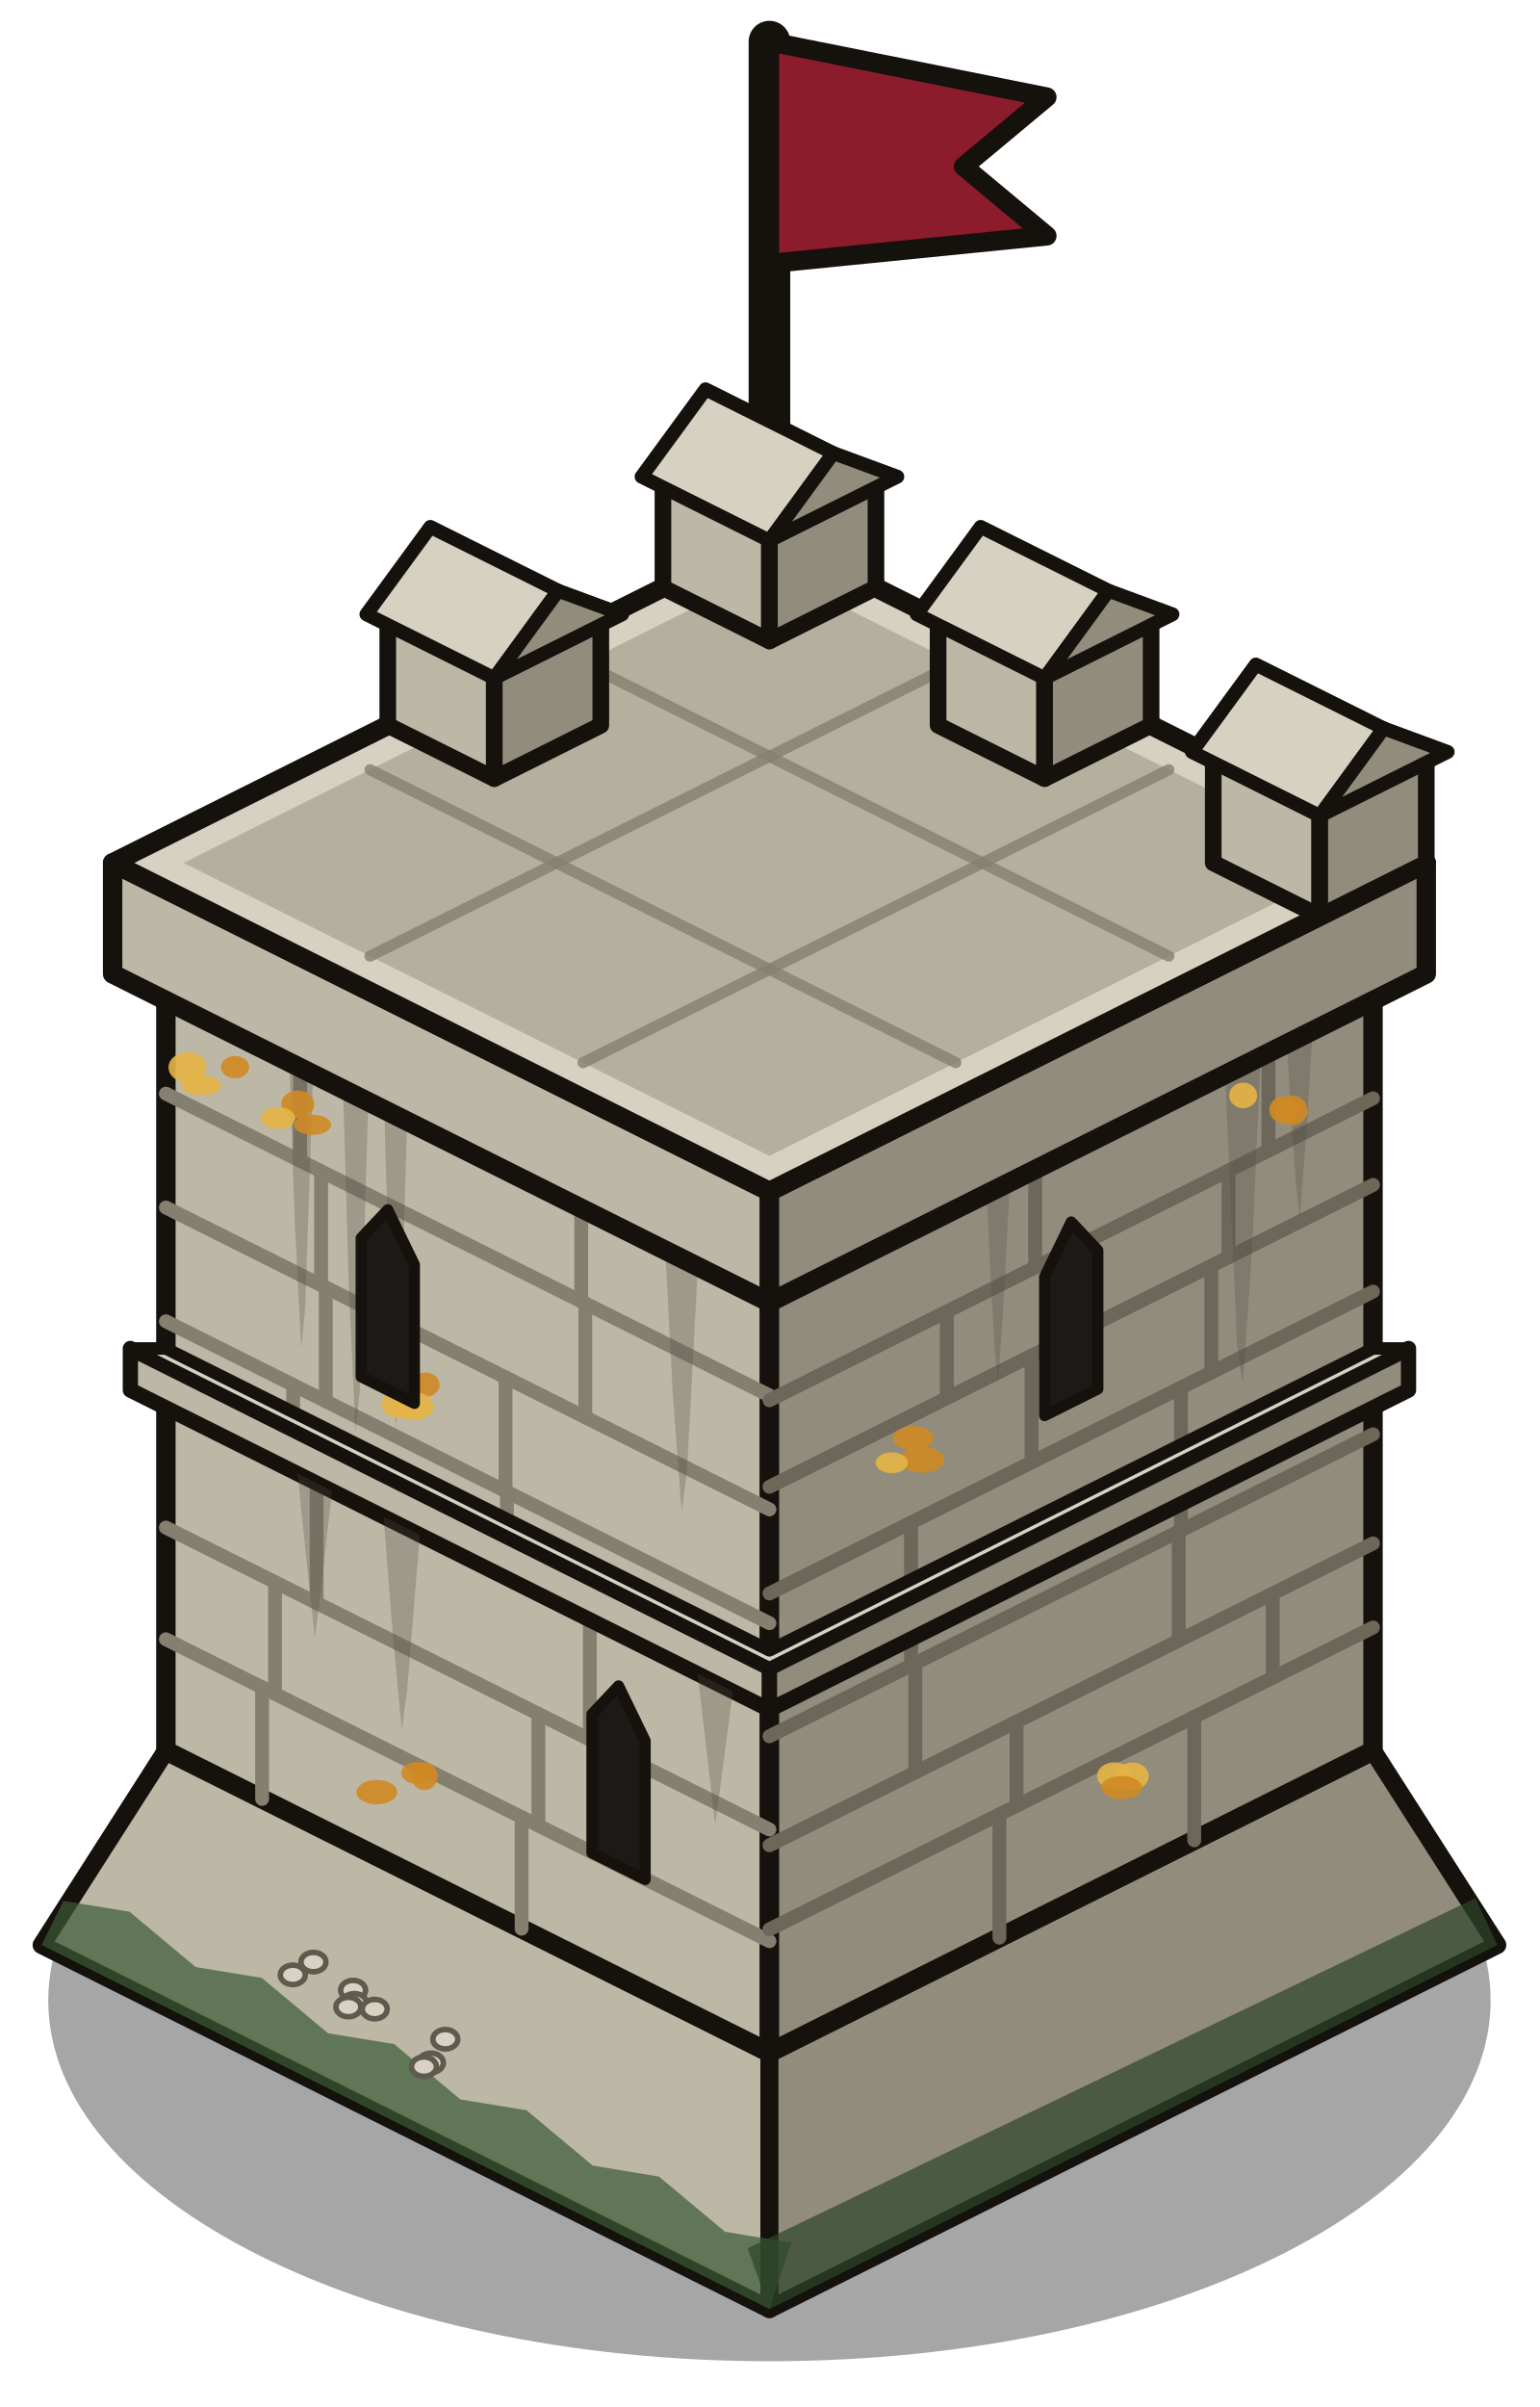
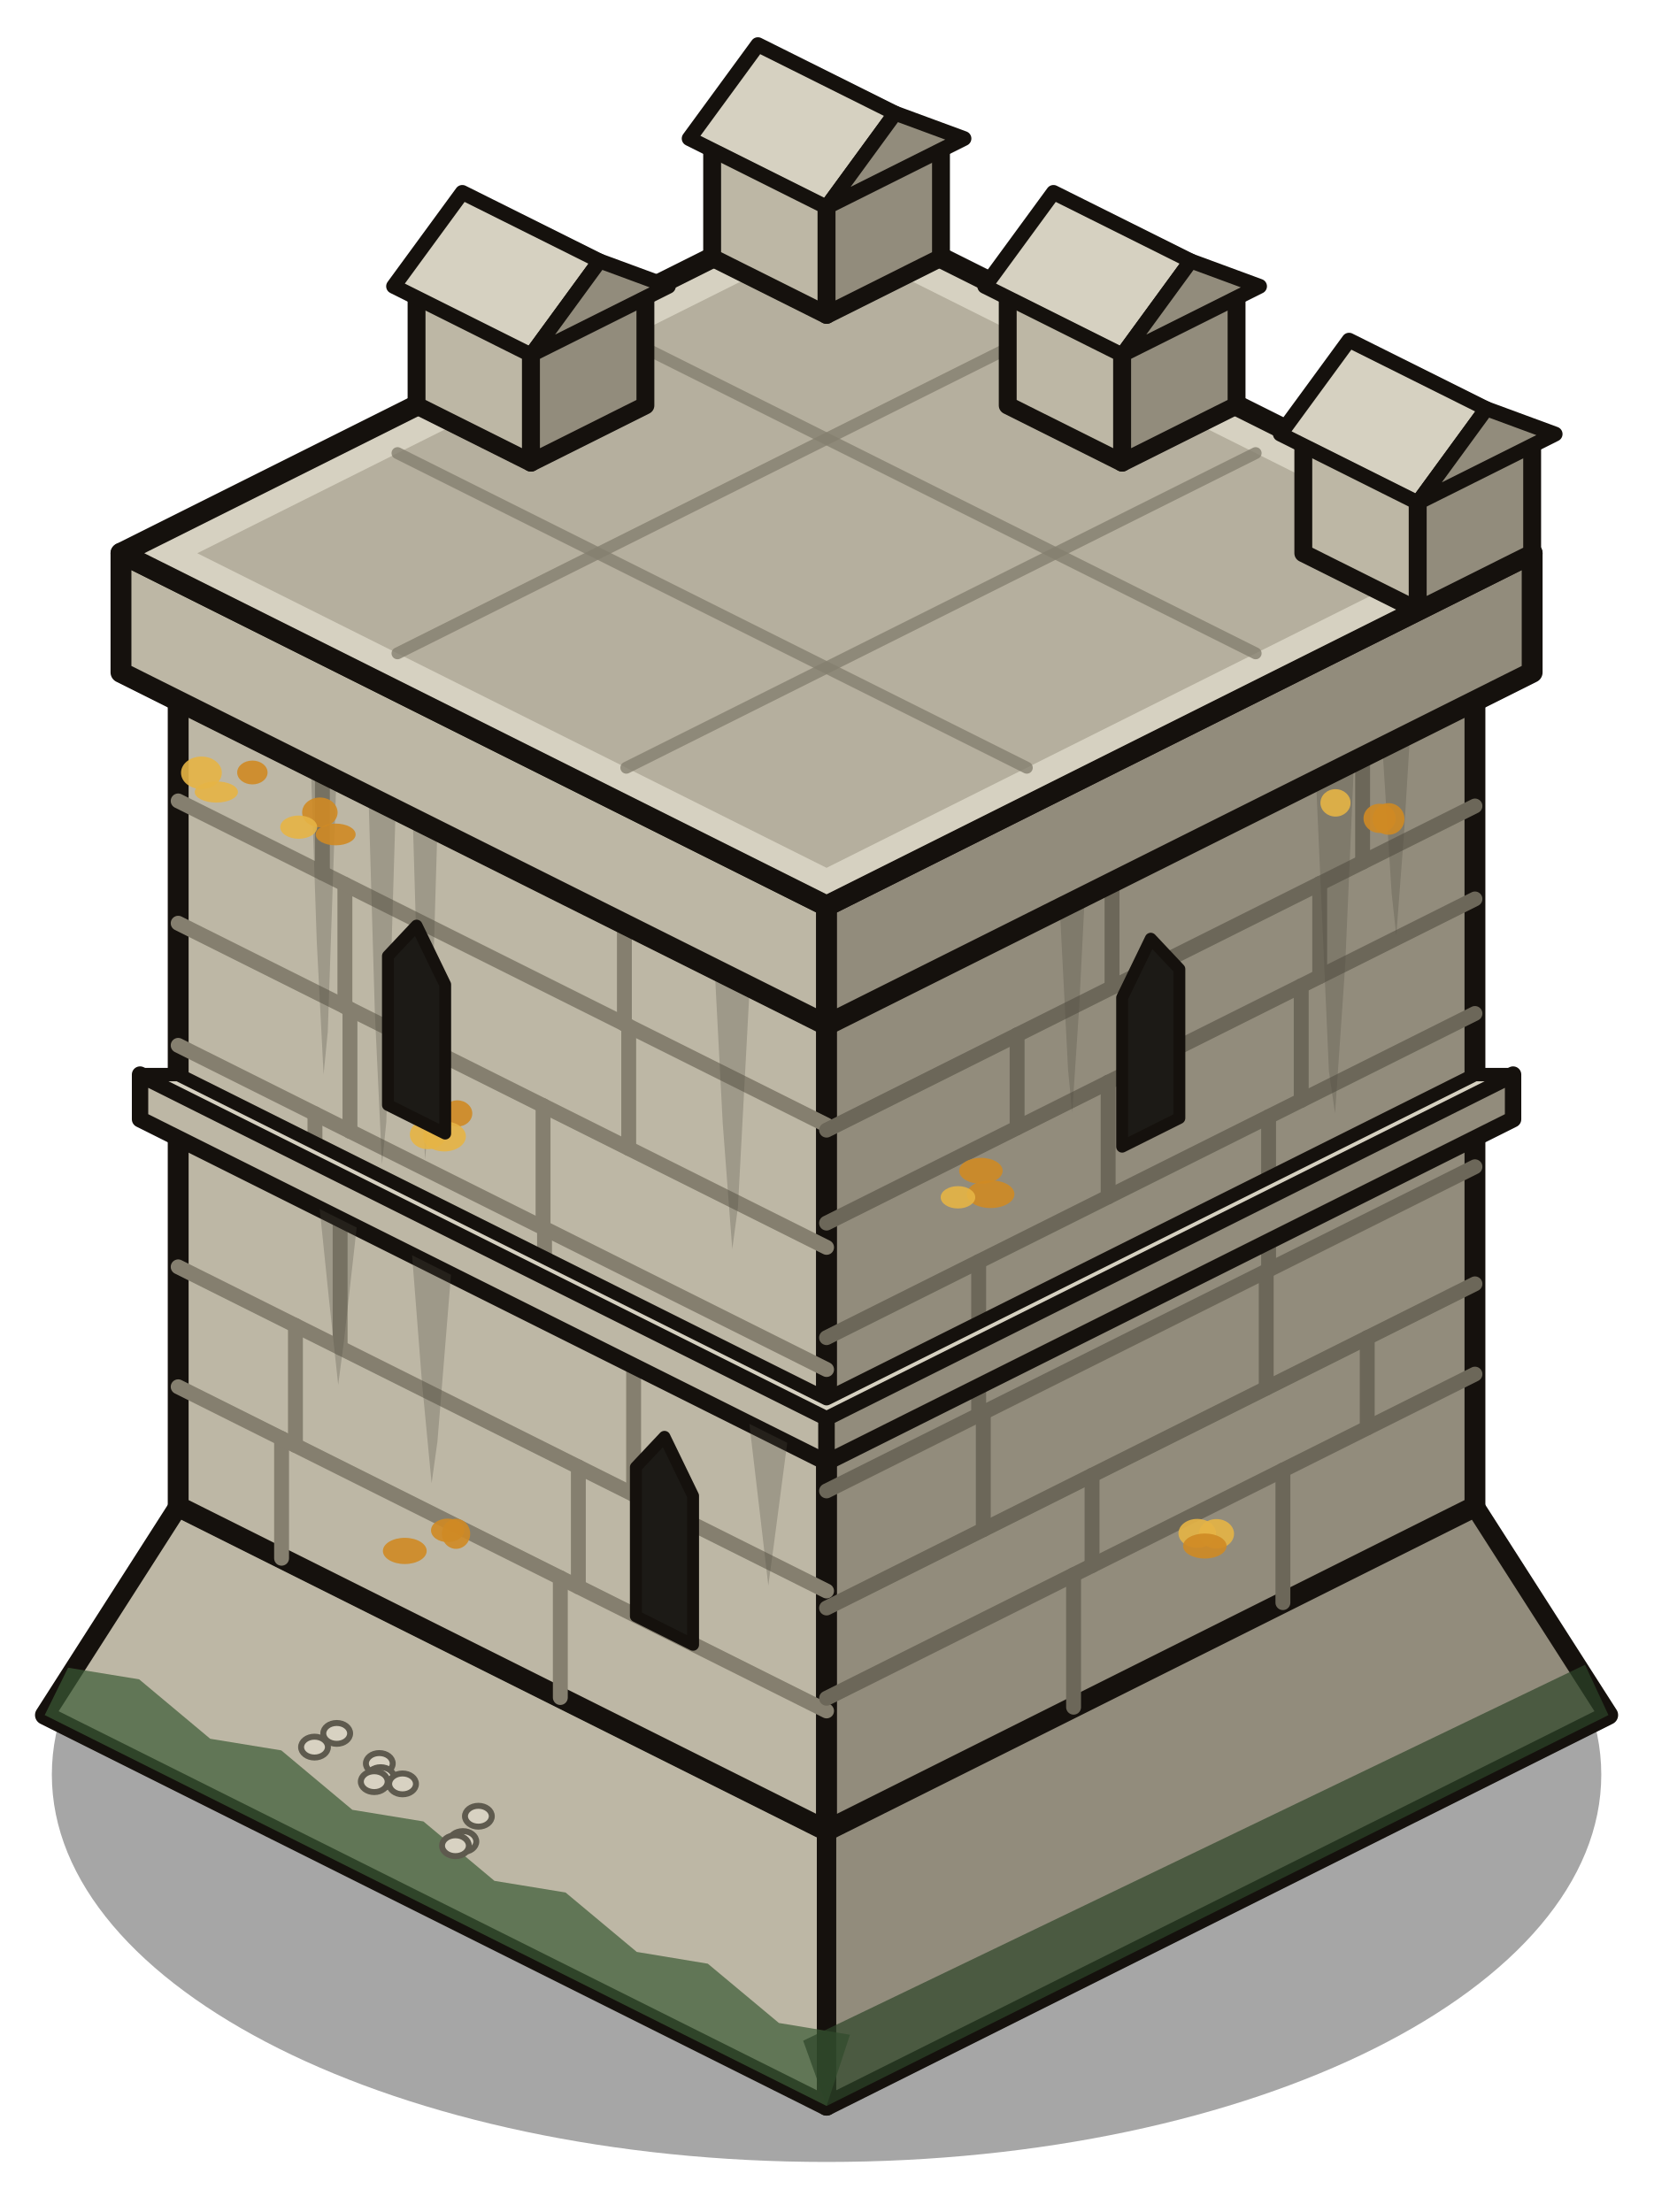
- <svg xmlns="http://www.w3.org/2000/svg" width="222" height="347" viewBox="-55.48 -140.2 111 173.5">
+ <svg xmlns="http://www.w3.org/2000/svg" width="222" height="297" viewBox="-55.48 -115.14 111 148.5">
  <ellipse cx="0" cy="4" rx="52" ry="26" fill="#000" opacity="0.35" />
  <polygon points="-52.48,0 0,26.24 0,7.76 -43.52,-14" fill="#bdb7a5" stroke="#15110d" stroke-width="1.3" stroke-linejoin="round" />
  <polygon points="0,26.24 52.48,0 43.52,-14 0,7.76" fill="#928c7c" stroke="#15110d" stroke-width="1.3" stroke-linejoin="round" />
  <polygon points="-52.48,0 0,26.24 1.57,21.46 -3.2,20.67 -7.97,16.69 -12.74,15.9 -17.52,11.91 -22.29,11.13 -27.06,7.14 -31.83,6.36 -36.6,2.37 -41.37,1.59 -46.14,-2.4 -50.91,-3.18" fill="#3b5a34" opacity="0.7" />
  <polygon points="0,26.24 52.48,0 50.91,-3.38 -1.57,21.86" fill="#2c4528" opacity="0.7" />
  <ellipse cx="-30.02" cy="3.25" rx="0.9" ry="0.7" fill="#d8d2c2" stroke="#5e5a4e" stroke-width="0.4" />
  <ellipse cx="-32.88" cy="1.23" rx="0.9" ry="0.7" fill="#d8d2c2" stroke="#5e5a4e" stroke-width="0.4" />
  <ellipse cx="-34.37" cy="2.15" rx="0.9" ry="0.7" fill="#d8d2c2" stroke="#5e5a4e" stroke-width="0.4" />
  <ellipse cx="-24.41" cy="8.49" rx="0.9" ry="0.7" fill="#d8d2c2" stroke="#5e5a4e" stroke-width="0.4" />
  <ellipse cx="-24.91" cy="8.77" rx="0.9" ry="0.7" fill="#d8d2c2" stroke="#5e5a4e" stroke-width="0.4" />
  <ellipse cx="-23.37" cy="6.79" rx="0.9" ry="0.7" fill="#d8d2c2" stroke="#5e5a4e" stroke-width="0.4" />
  <ellipse cx="-29.93" cy="4.2" rx="0.9" ry="0.7" fill="#d8d2c2" stroke="#5e5a4e" stroke-width="0.4" />
  <ellipse cx="-30.36" cy="4.47" rx="0.9" ry="0.7" fill="#d8d2c2" stroke="#5e5a4e" stroke-width="0.4" />
  <ellipse cx="-28.46" cy="4.62" rx="0.9" ry="0.7" fill="#d8d2c2" stroke="#5e5a4e" stroke-width="0.4" />
  <polygon points="-43.52,-14 0,7.76 0,-52.24 -43.52,-74" fill="#bdb7a5" stroke="#15110d" stroke-width="1.4" stroke-linejoin="round" />
  <polygon points="0,7.76 43.52,-14 43.52,-74 0,-52.24" fill="#928c7c" stroke="#15110d" stroke-width="1.4" stroke-linejoin="round" />
  <polygon points="0,-95.76 43.52,-74 0,-52.24 -43.52,-74" fill="#d6d1c1" stroke="#15110d" stroke-width="1.4" stroke-linejoin="round" />
  <polyline points="-36.58,-10.53 -36.58,-18.57" fill="none" stroke="#857f6f" stroke-width="1" stroke-linecap="round" stroke-linejoin="round" />
  <polyline points="-17.87,-1.18 -17.87,-9.22" fill="none" stroke="#857f6f" stroke-width="1" stroke-linecap="round" stroke-linejoin="round" />
  <polyline points="-43.52,-22.04 0,-0.28" fill="none" stroke="#857f6f" stroke-width="1" stroke-linecap="round" stroke-linejoin="round" />
  <polyline points="-35.65,-18.11 -35.65,-26.16" fill="none" stroke="#857f6f" stroke-width="1" stroke-linecap="round" stroke-linejoin="round" />
  <polyline points="-16.66,-8.61 -16.66,-16.66" fill="none" stroke="#857f6f" stroke-width="1" stroke-linecap="round" stroke-linejoin="round" />
  <polyline points="-43.52,-30.09 0,-8.33" fill="none" stroke="#857f6f" stroke-width="1" stroke-linecap="round" stroke-linejoin="round" />
  <polyline points="-32.65,-24.66 -32.65,-33.56" fill="none" stroke="#857f6f" stroke-width="1" stroke-linecap="round" stroke-linejoin="round" />
  <polyline points="-12.95,-14.81 -12.95,-23.71" fill="none" stroke="#857f6f" stroke-width="1" stroke-linecap="round" stroke-linejoin="round" />
  <polyline points="-43.52,-39 0,-17.24" fill="none" stroke="#857f6f" stroke-width="1" stroke-linecap="round" stroke-linejoin="round" />
  <polyline points="-34.34,-34.41 -34.34,-40.37" fill="none" stroke="#857f6f" stroke-width="1" stroke-linecap="round" stroke-linejoin="round" />
  <polyline points="-18.93,-26.7 -18.93,-32.66" fill="none" stroke="#857f6f" stroke-width="1" stroke-linecap="round" stroke-linejoin="round" />
  <polyline points="-43.52,-44.96 0,-23.2" fill="none" stroke="#857f6f" stroke-width="1" stroke-linecap="round" stroke-linejoin="round" />
  <polyline points="-31.99,-39.19 -31.99,-47.39" fill="none" stroke="#857f6f" stroke-width="1" stroke-linecap="round" stroke-linejoin="round" />
  <polyline points="-19.03,-32.71 -19.03,-40.92" fill="none" stroke="#857f6f" stroke-width="1" stroke-linecap="round" stroke-linejoin="round" />
  <polyline points="-43.52,-53.16 0,-31.4" fill="none" stroke="#857f6f" stroke-width="1" stroke-linecap="round" stroke-linejoin="round" />
  <polyline points="-32.33,-47.56 -32.33,-55.77" fill="none" stroke="#857f6f" stroke-width="1" stroke-linecap="round" stroke-linejoin="round" />
  <polyline points="-13.28,-38.04 -13.28,-46.25" fill="none" stroke="#857f6f" stroke-width="1" stroke-linecap="round" stroke-linejoin="round" />
  <polyline points="-43.52,-61.37 0,-39.61" fill="none" stroke="#857f6f" stroke-width="1" stroke-linecap="round" stroke-linejoin="round" />
  <polyline points="-33.84,-56.53 -33.84,-65.16" fill="none" stroke="#857f6f" stroke-width="1" stroke-linecap="round" stroke-linejoin="round" />
  <polyline points="-13.57,-46.39 -13.57,-55.02" fill="none" stroke="#857f6f" stroke-width="1" stroke-linecap="round" stroke-linejoin="round" />
  <polyline points="30.63,-7.55 30.63,-16.45" fill="none" stroke="#6c6759" stroke-width="1" stroke-linecap="round" stroke-linejoin="round" />
  <polyline points="16.58,-0.53 16.58,-9.42" fill="none" stroke="#6c6759" stroke-width="1" stroke-linecap="round" stroke-linejoin="round" />
  <polyline points="43.52,-22.89 0,-1.13" fill="none" stroke="#6c6759" stroke-width="1" stroke-linecap="round" stroke-linejoin="round" />
  <polyline points="36.29,-19.28 36.29,-25.34" fill="none" stroke="#6c6759" stroke-width="1" stroke-linecap="round" stroke-linejoin="round" />
  <polyline points="17.82,-10.04 17.82,-16.1" fill="none" stroke="#6c6759" stroke-width="1" stroke-linecap="round" stroke-linejoin="round" />
  <polyline points="43.52,-28.95 0,-7.19" fill="none" stroke="#6c6759" stroke-width="1" stroke-linecap="round" stroke-linejoin="round" />
  <polyline points="29.51,-21.95 29.51,-29.81" fill="none" stroke="#6c6759" stroke-width="1" stroke-linecap="round" stroke-linejoin="round" />
  <polyline points="10.52,-12.45 10.52,-20.31" fill="none" stroke="#6c6759" stroke-width="1" stroke-linecap="round" stroke-linejoin="round" />
  <polyline points="43.52,-36.81 0,-15.05" fill="none" stroke="#6c6759" stroke-width="1" stroke-linecap="round" stroke-linejoin="round" />
  <polyline points="29.67,-29.89 29.67,-40.17" fill="none" stroke="#6c6759" stroke-width="1" stroke-linecap="round" stroke-linejoin="round" />
  <polyline points="10.21,-20.16 10.21,-30.44" fill="none" stroke="#6c6759" stroke-width="1" stroke-linecap="round" stroke-linejoin="round" />
  <polyline points="43.52,-47.1 0,-25.34" fill="none" stroke="#6c6759" stroke-width="1" stroke-linecap="round" stroke-linejoin="round" />
  <polyline points="31.86,-41.27 31.86,-48.96" fill="none" stroke="#6c6759" stroke-width="1" stroke-linecap="round" stroke-linejoin="round" />
  <polyline points="18.9,-34.79 18.9,-42.49" fill="none" stroke="#6c6759" stroke-width="1" stroke-linecap="round" stroke-linejoin="round" />
  <polyline points="43.52,-54.79 0,-33.03" fill="none" stroke="#6c6759" stroke-width="1" stroke-linecap="round" stroke-linejoin="round" />
  <polyline points="33.1,-49.58 33.1,-55.83" fill="none" stroke="#6c6759" stroke-width="1" stroke-linecap="round" stroke-linejoin="round" />
  <polyline points="12.79,-39.43 12.79,-45.67" fill="none" stroke="#6c6759" stroke-width="1" stroke-linecap="round" stroke-linejoin="round" />
  <polyline points="43.52,-61.03 0,-39.27" fill="none" stroke="#6c6759" stroke-width="1" stroke-linecap="round" stroke-linejoin="round" />
  <polyline points="35.98,-57.26 35.98,-66.23" fill="none" stroke="#6c6759" stroke-width="1" stroke-linecap="round" stroke-linejoin="round" />
  <polyline points="19.16,-48.86 19.16,-57.82" fill="none" stroke="#6c6759" stroke-width="1" stroke-linecap="round" stroke-linejoin="round" />
  <polygon points="-46.08,-40 0,-16.96 0,-19.96 -46.08,-43" fill="#bdb7a5" stroke="#15110d" stroke-width="1.1" stroke-linejoin="round" />
  <polygon points="0,-16.96 46.08,-40 46.08,-43 0,-19.96" fill="#928c7c" stroke="#15110d" stroke-width="1.1" stroke-linejoin="round" />
  <polygon points="-46.08,-43 0,-19.96 46.08,-43 43.52,-43 0,-21.24 -43.52,-43" fill="#d6d1c1" stroke="#15110d" stroke-width="0.9" stroke-linejoin="round" />
  <polygon points="-34.68,-65.58 -32.84,-64.66 -33.48,-45.87 -33.76,-43.01 -34.22,-51.97" fill="#4e4a40" opacity="0.28" />
  <polygon points="-27.83,-62.15 -26.07,-61.28 -26.69,-40.16 -26.95,-37.29 -27.39,-46.94" fill="#4e4a40" opacity="0.28" />
  <polygon points="-7.61,-52.04 -5.06,-50.77 -5.95,-34.09 -6.33,-31.28 -6.97,-39.74" fill="#4e4a40" opacity="0.28" />
  <polygon points="-30.8,-63.64 -28.87,-62.68 -29.55,-39.82 -29.84,-36.97 -30.32,-47.17" fill="#4e4a40" opacity="0.28" />
  <polygon points="39.29,-67.88 37.19,-66.84 37.93,-55.16 38.24,-52.32 38.76,-59.19" fill="#4e4a40" opacity="0.28" />
  <polygon points="17.43,-56.95 15.56,-56.02 16.21,-43.31 16.49,-40.45 16.96,-47.59" fill="#4e4a40" opacity="0.28" />
  <polygon points="35.49,-65.98 32.77,-64.63 33.72,-43.2 34.13,-40.4 34.81,-50.31" fill="#4e4a40" opacity="0.28" />
  <polygon points="-5.18,-19.55 -2.64,-18.28 -3.53,-11.51 -3.91,-8.7 -4.55,-14.19" fill="#4e4a40" opacity="0.28" />
  <polygon points="-27.82,-30.87 -25.21,-29.56 -26.12,-18.36 -26.51,-15.56 -27.16,-22.38" fill="#4e4a40" opacity="0.28" />
  <polygon points="-34.02,-33.97 -31.54,-32.73 -32.41,-24.98 -32.78,-22.17 -33.4,-27.93" fill="#4e4a40" opacity="0.28" />
  <ellipse cx="-41.96" cy="-63.26" rx="1.37" ry="1.09" fill="#e6b445" opacity="0.9" />
  <ellipse cx="-40.96" cy="-61.97" rx="1.45" ry="0.71" fill="#e6b445" opacity="0.9" />
  <ellipse cx="-38.54" cy="-63.28" rx="1.02" ry="0.8" fill="#cf8a24" opacity="0.9" />
  <ellipse cx="-24.78" cy="-40.39" rx="1" ry="0.88" fill="#cf8a24" opacity="0.9" />
  <ellipse cx="-26.75" cy="-38.98" rx="1.22" ry="0.99" fill="#e6b445" opacity="0.9" />
  <ellipse cx="-25.66" cy="-38.85" rx="1.45" ry="1.01" fill="#e6b445" opacity="0.9" />
  <ellipse cx="-24.87" cy="-12.17" rx="0.95" ry="1.01" fill="#cf8a24" opacity="0.9" />
  <ellipse cx="-28.31" cy="-11.02" rx="1.47" ry="0.88" fill="#cf8a24" opacity="0.9" />
  <ellipse cx="-25.43" cy="-12.4" rx="1.12" ry="0.79" fill="#cf8a24" opacity="0.9" />
  <ellipse cx="-34.01" cy="-60.6" rx="1.19" ry="1" fill="#cf8a24" opacity="0.9" />
  <ellipse cx="-32.95" cy="-59.12" rx="1.34" ry="0.73" fill="#cf8a24" opacity="0.9" />
  <ellipse cx="-35.43" cy="-59.61" rx="1.24" ry="0.78" fill="#e6b445" opacity="0.9" />
  <ellipse cx="26.17" cy="-12.17" rx="1.18" ry="0.99" fill="#e6b445" opacity="0.9" />
  <ellipse cx="24.88" cy="-12.2" rx="1.26" ry="0.97" fill="#e6b445" opacity="0.9" />
  <ellipse cx="25.39" cy="-11.35" rx="1.46" ry="0.84" fill="#cf8a24" opacity="0.9" />
  <ellipse cx="11.01" cy="-34.97" rx="1.6" ry="0.93" fill="#cf8a24" opacity="0.9" />
  <ellipse cx="10.36" cy="-36.54" rx="1.46" ry="0.87" fill="#cf8a24" opacity="0.9" />
  <ellipse cx="8.82" cy="-34.76" rx="1.16" ry="0.75" fill="#e6b445" opacity="0.9" />
  <ellipse cx="37.12" cy="-60.2" rx="1.08" ry="0.98" fill="#cf8a24" opacity="0.9" />
  <ellipse cx="37.72" cy="-60.16" rx="1.07" ry="1.06" fill="#cf8a24" opacity="0.9" />
  <ellipse cx="34.16" cy="-61.24" rx="1.01" ry="0.92" fill="#e6b445" opacity="0.9" />
  <polygon points="-29.44,-40.96 -25.6,-39.04 -25.6,-49.04 -27.52,-53 -29.44,-50.96" fill="#1c1a16" stroke="#15110d" stroke-width="0.8" stroke-linejoin="round" />
  <polygon points="-12.8,-6.64 -8.96,-4.72 -8.96,-14.72 -10.88,-18.68 -12.8,-16.64" fill="#1c1a16" stroke="#15110d" stroke-width="0.8" stroke-linejoin="round" />
  <polygon points="19.84,-38.16 23.68,-40.08 23.68,-50.08 21.76,-52.12 19.84,-48.16" fill="#1c1a16" stroke="#15110d" stroke-width="0.8" stroke-linejoin="round" />
  <polygon points="-47.36,-70 0,-46.32 0,-54.32 -47.36,-78" fill="#bdb7a5" stroke="#15110d" stroke-width="1.4" stroke-linejoin="round" />
  <polygon points="0,-46.32 47.36,-70 47.36,-78 0,-54.32" fill="#928c7c" stroke="#15110d" stroke-width="1.4" stroke-linejoin="round" />
  <polygon points="0,-101.68 47.36,-78 0,-54.32 -47.36,-78" fill="#d6d1c1" stroke="#15110d" stroke-width="1.4" stroke-linejoin="round" />
  <polygon points="0,-99.12 42.24,-78 0,-56.88 -42.24,-78" fill="#b5af9e" />
  <polyline points="-13.44,-92.4 28.8,-71.28" fill="none" stroke="#857f6f" stroke-width="0.8" stroke-linecap="round" stroke-linejoin="round" opacity="0.8" />
  <polyline points="13.44,-92.4 -28.8,-71.28" fill="none" stroke="#857f6f" stroke-width="0.8" stroke-linecap="round" stroke-linejoin="round" opacity="0.8" />
  <polyline points="-28.8,-84.72 13.44,-63.6" fill="none" stroke="#857f6f" stroke-width="0.8" stroke-linecap="round" stroke-linejoin="round" opacity="0.8" />
  <polyline points="28.8,-84.72 -13.44,-63.6" fill="none" stroke="#857f6f" stroke-width="0.8" stroke-linecap="round" stroke-linejoin="round" opacity="0.8" />
-   <polyline points="0,-97.2 0,-137.2" fill="none" stroke="#15110d" stroke-width="3" stroke-linecap="round" stroke-linejoin="round" />
-   <polygon points="0,-137.2 20,-133.2 14,-128.2 20,-123.2 0,-121.2" fill="#8c1c2b" stroke="#15110d" stroke-width="1.4" stroke-linejoin="round" />
  <polygon points="-7.68,-97.84 0,-94 0,-102 -7.68,-105.84" fill="#bdb7a5" stroke="#15110d" stroke-width="1.2" stroke-linejoin="round" />
  <polygon points="0,-94 7.68,-97.84 7.68,-105.84 0,-102" fill="#928c7c" stroke="#15110d" stroke-width="1.2" stroke-linejoin="round" />
  <polygon points="0,-109.68 7.68,-105.84 0,-102 -7.68,-105.84" fill="#d6d1c1" stroke="#15110d" stroke-width="1.2" stroke-linejoin="round" />
  <polygon points="-4.61,-112.14 4.61,-107.54 0,-101.23 -9.22,-105.84" fill="#d6d1c1" stroke="#15110d" stroke-width="1" stroke-linejoin="round" />
  <polygon points="9.22,-105.84 4.61,-107.54 0,-101.23" fill="#928c7c" stroke="#15110d" stroke-width="1" stroke-linejoin="round" />
  <polygon points="12.16,-87.92 19.84,-84.08 19.84,-92.08 12.16,-95.92" fill="#bdb7a5" stroke="#15110d" stroke-width="1.2" stroke-linejoin="round" />
  <polygon points="19.84,-84.08 27.52,-87.92 27.52,-95.92 19.84,-92.08" fill="#928c7c" stroke="#15110d" stroke-width="1.2" stroke-linejoin="round" />
  <polygon points="19.84,-99.76 27.52,-95.92 19.84,-92.08 12.16,-95.92" fill="#d6d1c1" stroke="#15110d" stroke-width="1.2" stroke-linejoin="round" />
  <polygon points="15.23,-102.22 24.45,-97.62 19.84,-91.31 10.62,-95.92" fill="#d6d1c1" stroke="#15110d" stroke-width="1" stroke-linejoin="round" />
  <polygon points="29.06,-95.92 24.45,-97.62 19.84,-91.31" fill="#928c7c" stroke="#15110d" stroke-width="1" stroke-linejoin="round" />
  <polygon points="32,-78 39.68,-74.16 39.68,-82.16 32,-86" fill="#bdb7a5" stroke="#15110d" stroke-width="1.2" stroke-linejoin="round" />
  <polygon points="39.68,-74.16 47.36,-78 47.36,-86 39.68,-82.16" fill="#928c7c" stroke="#15110d" stroke-width="1.2" stroke-linejoin="round" />
  <polygon points="39.68,-89.84 47.36,-86 39.68,-82.16 32,-86" fill="#d6d1c1" stroke="#15110d" stroke-width="1.2" stroke-linejoin="round" />
  <polygon points="35.07,-92.3 44.29,-87.7 39.68,-81.39 30.46,-86" fill="#d6d1c1" stroke="#15110d" stroke-width="1" stroke-linejoin="round" />
  <polygon points="48.9,-86 44.29,-87.7 39.68,-81.39" fill="#928c7c" stroke="#15110d" stroke-width="1" stroke-linejoin="round" />
  <polygon points="-27.52,-87.92 -19.84,-84.08 -19.84,-92.08 -27.52,-95.92" fill="#bdb7a5" stroke="#15110d" stroke-width="1.2" stroke-linejoin="round" />
  <polygon points="-19.84,-84.08 -12.16,-87.92 -12.16,-95.92 -19.84,-92.08" fill="#928c7c" stroke="#15110d" stroke-width="1.2" stroke-linejoin="round" />
  <polygon points="-19.84,-99.76 -12.16,-95.92 -19.84,-92.08 -27.52,-95.92" fill="#d6d1c1" stroke="#15110d" stroke-width="1.2" stroke-linejoin="round" />
  <polygon points="-24.45,-102.22 -15.23,-97.62 -19.84,-91.31 -29.06,-95.92" fill="#d6d1c1" stroke="#15110d" stroke-width="1" stroke-linejoin="round" />
  <polygon points="-10.62,-95.92 -15.23,-97.62 -19.84,-91.31" fill="#928c7c" stroke="#15110d" stroke-width="1" stroke-linejoin="round" />
</svg>
